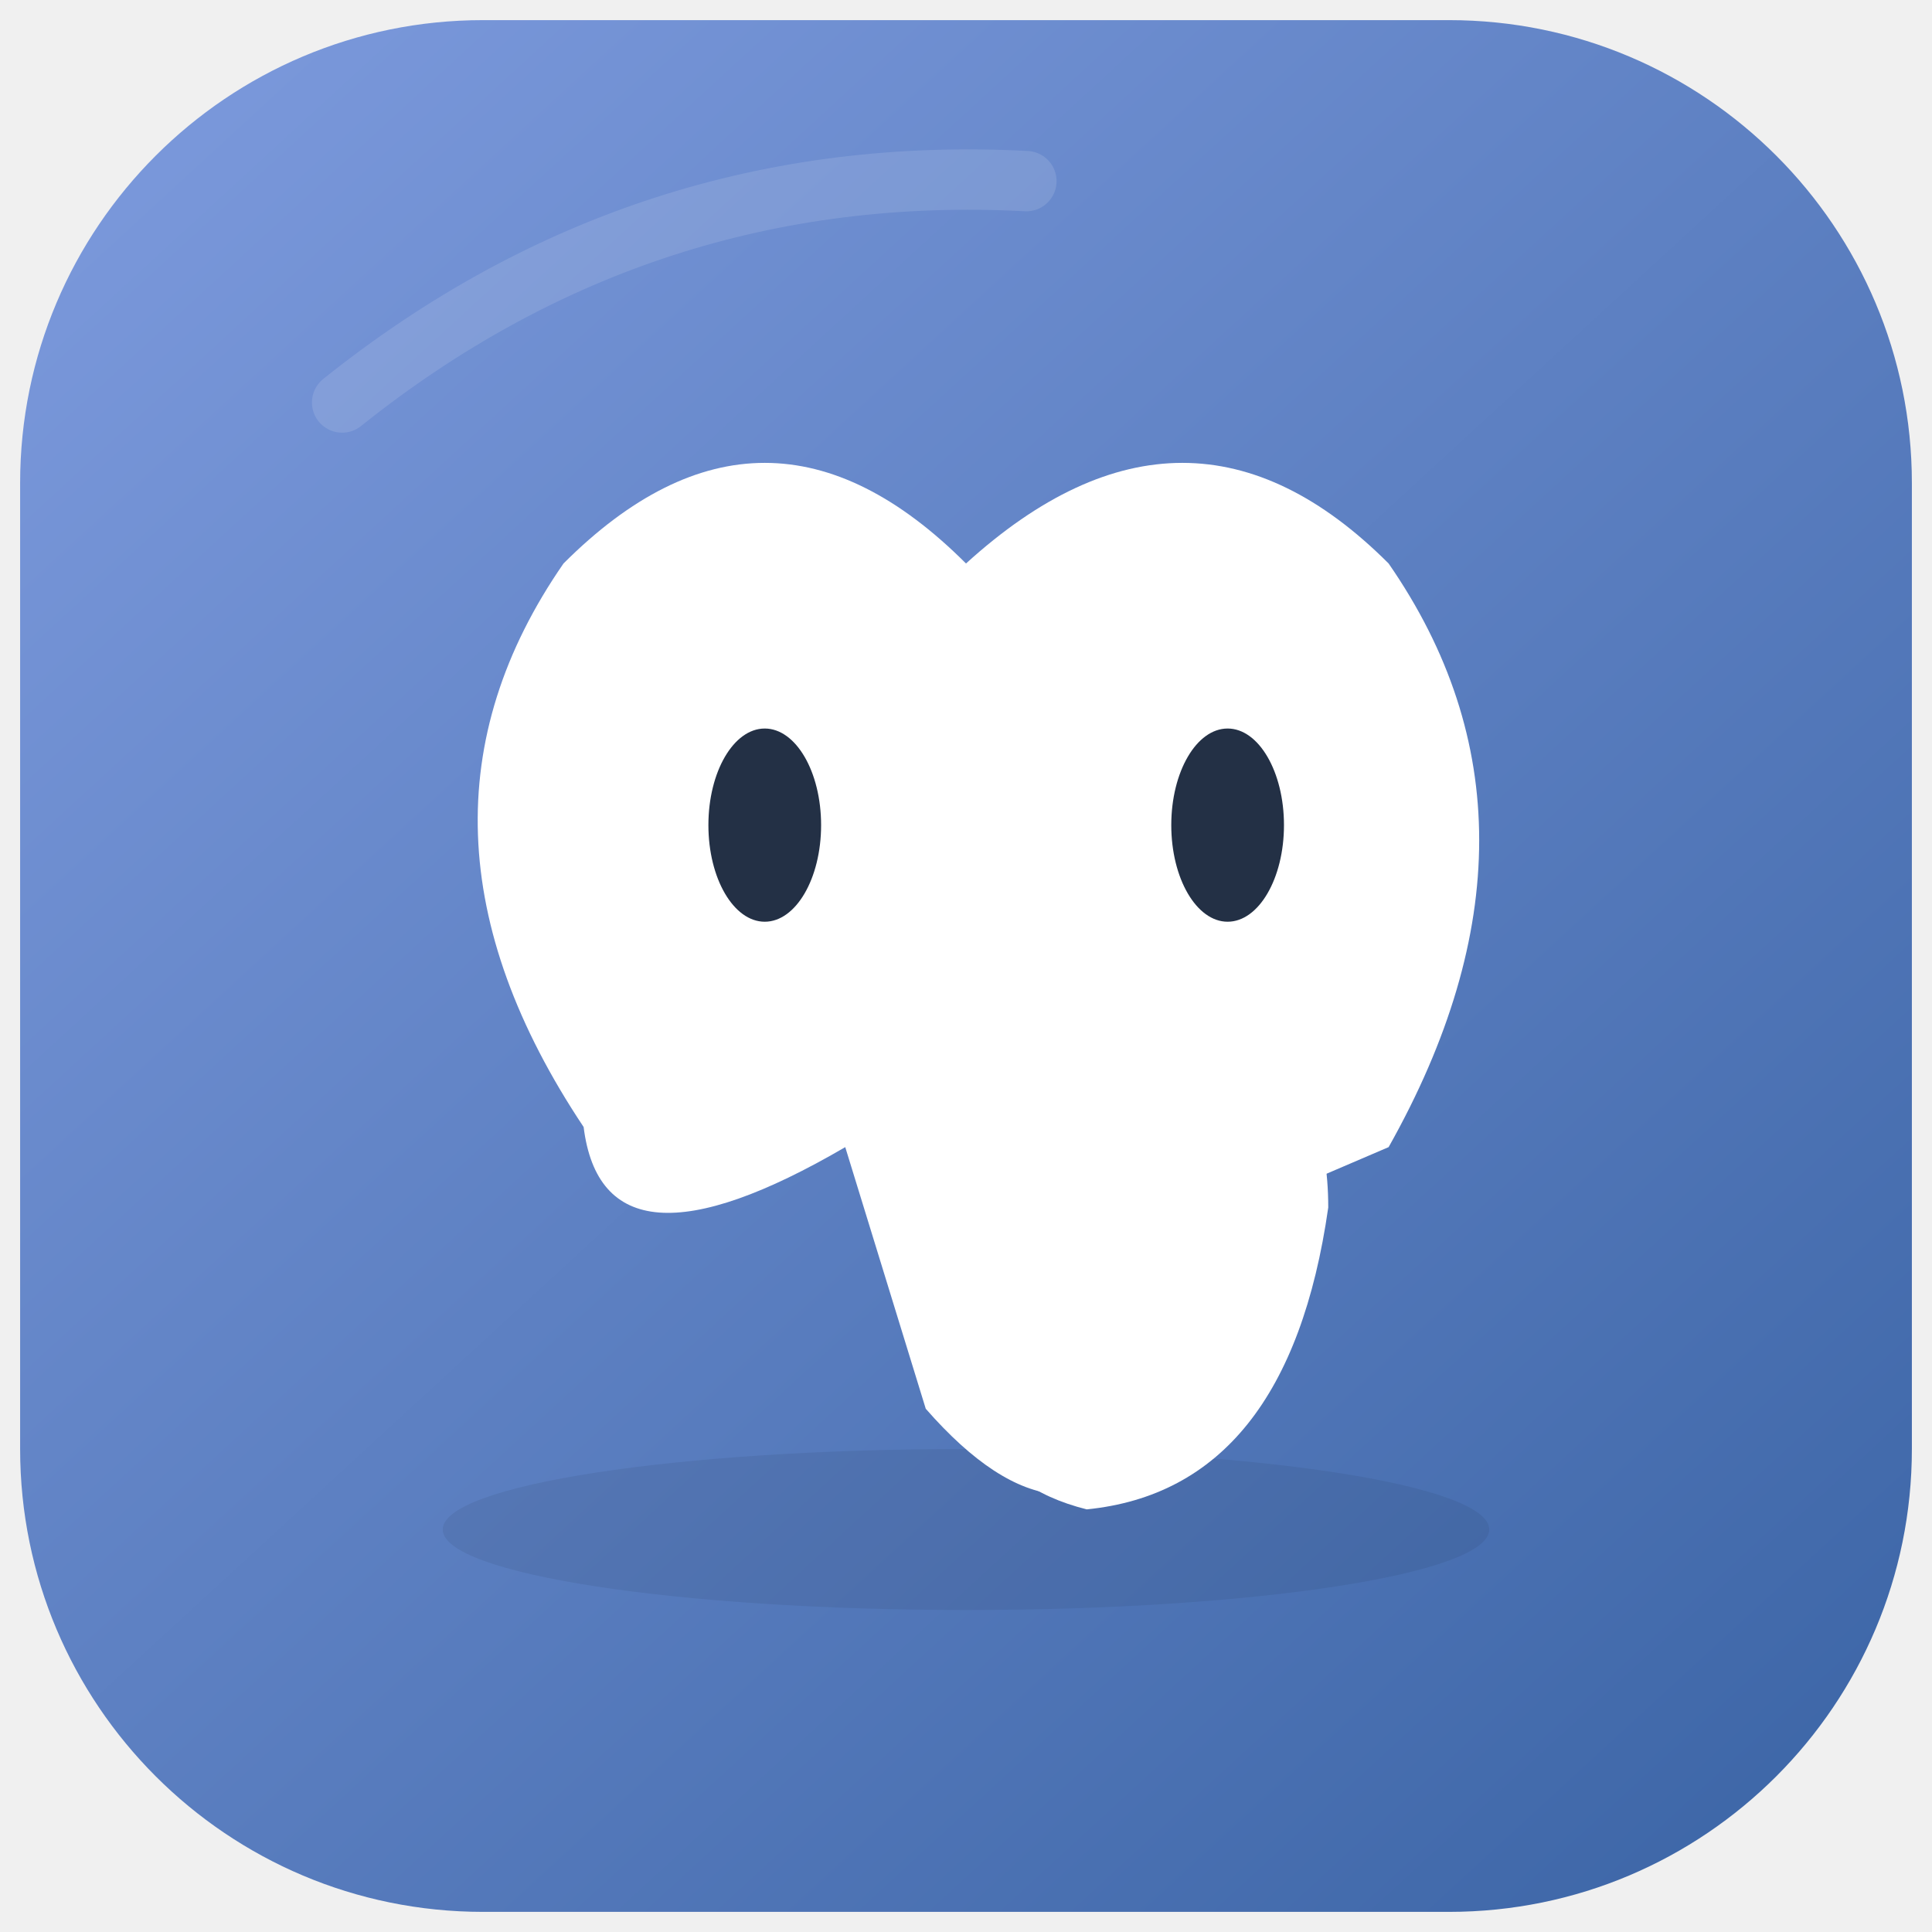
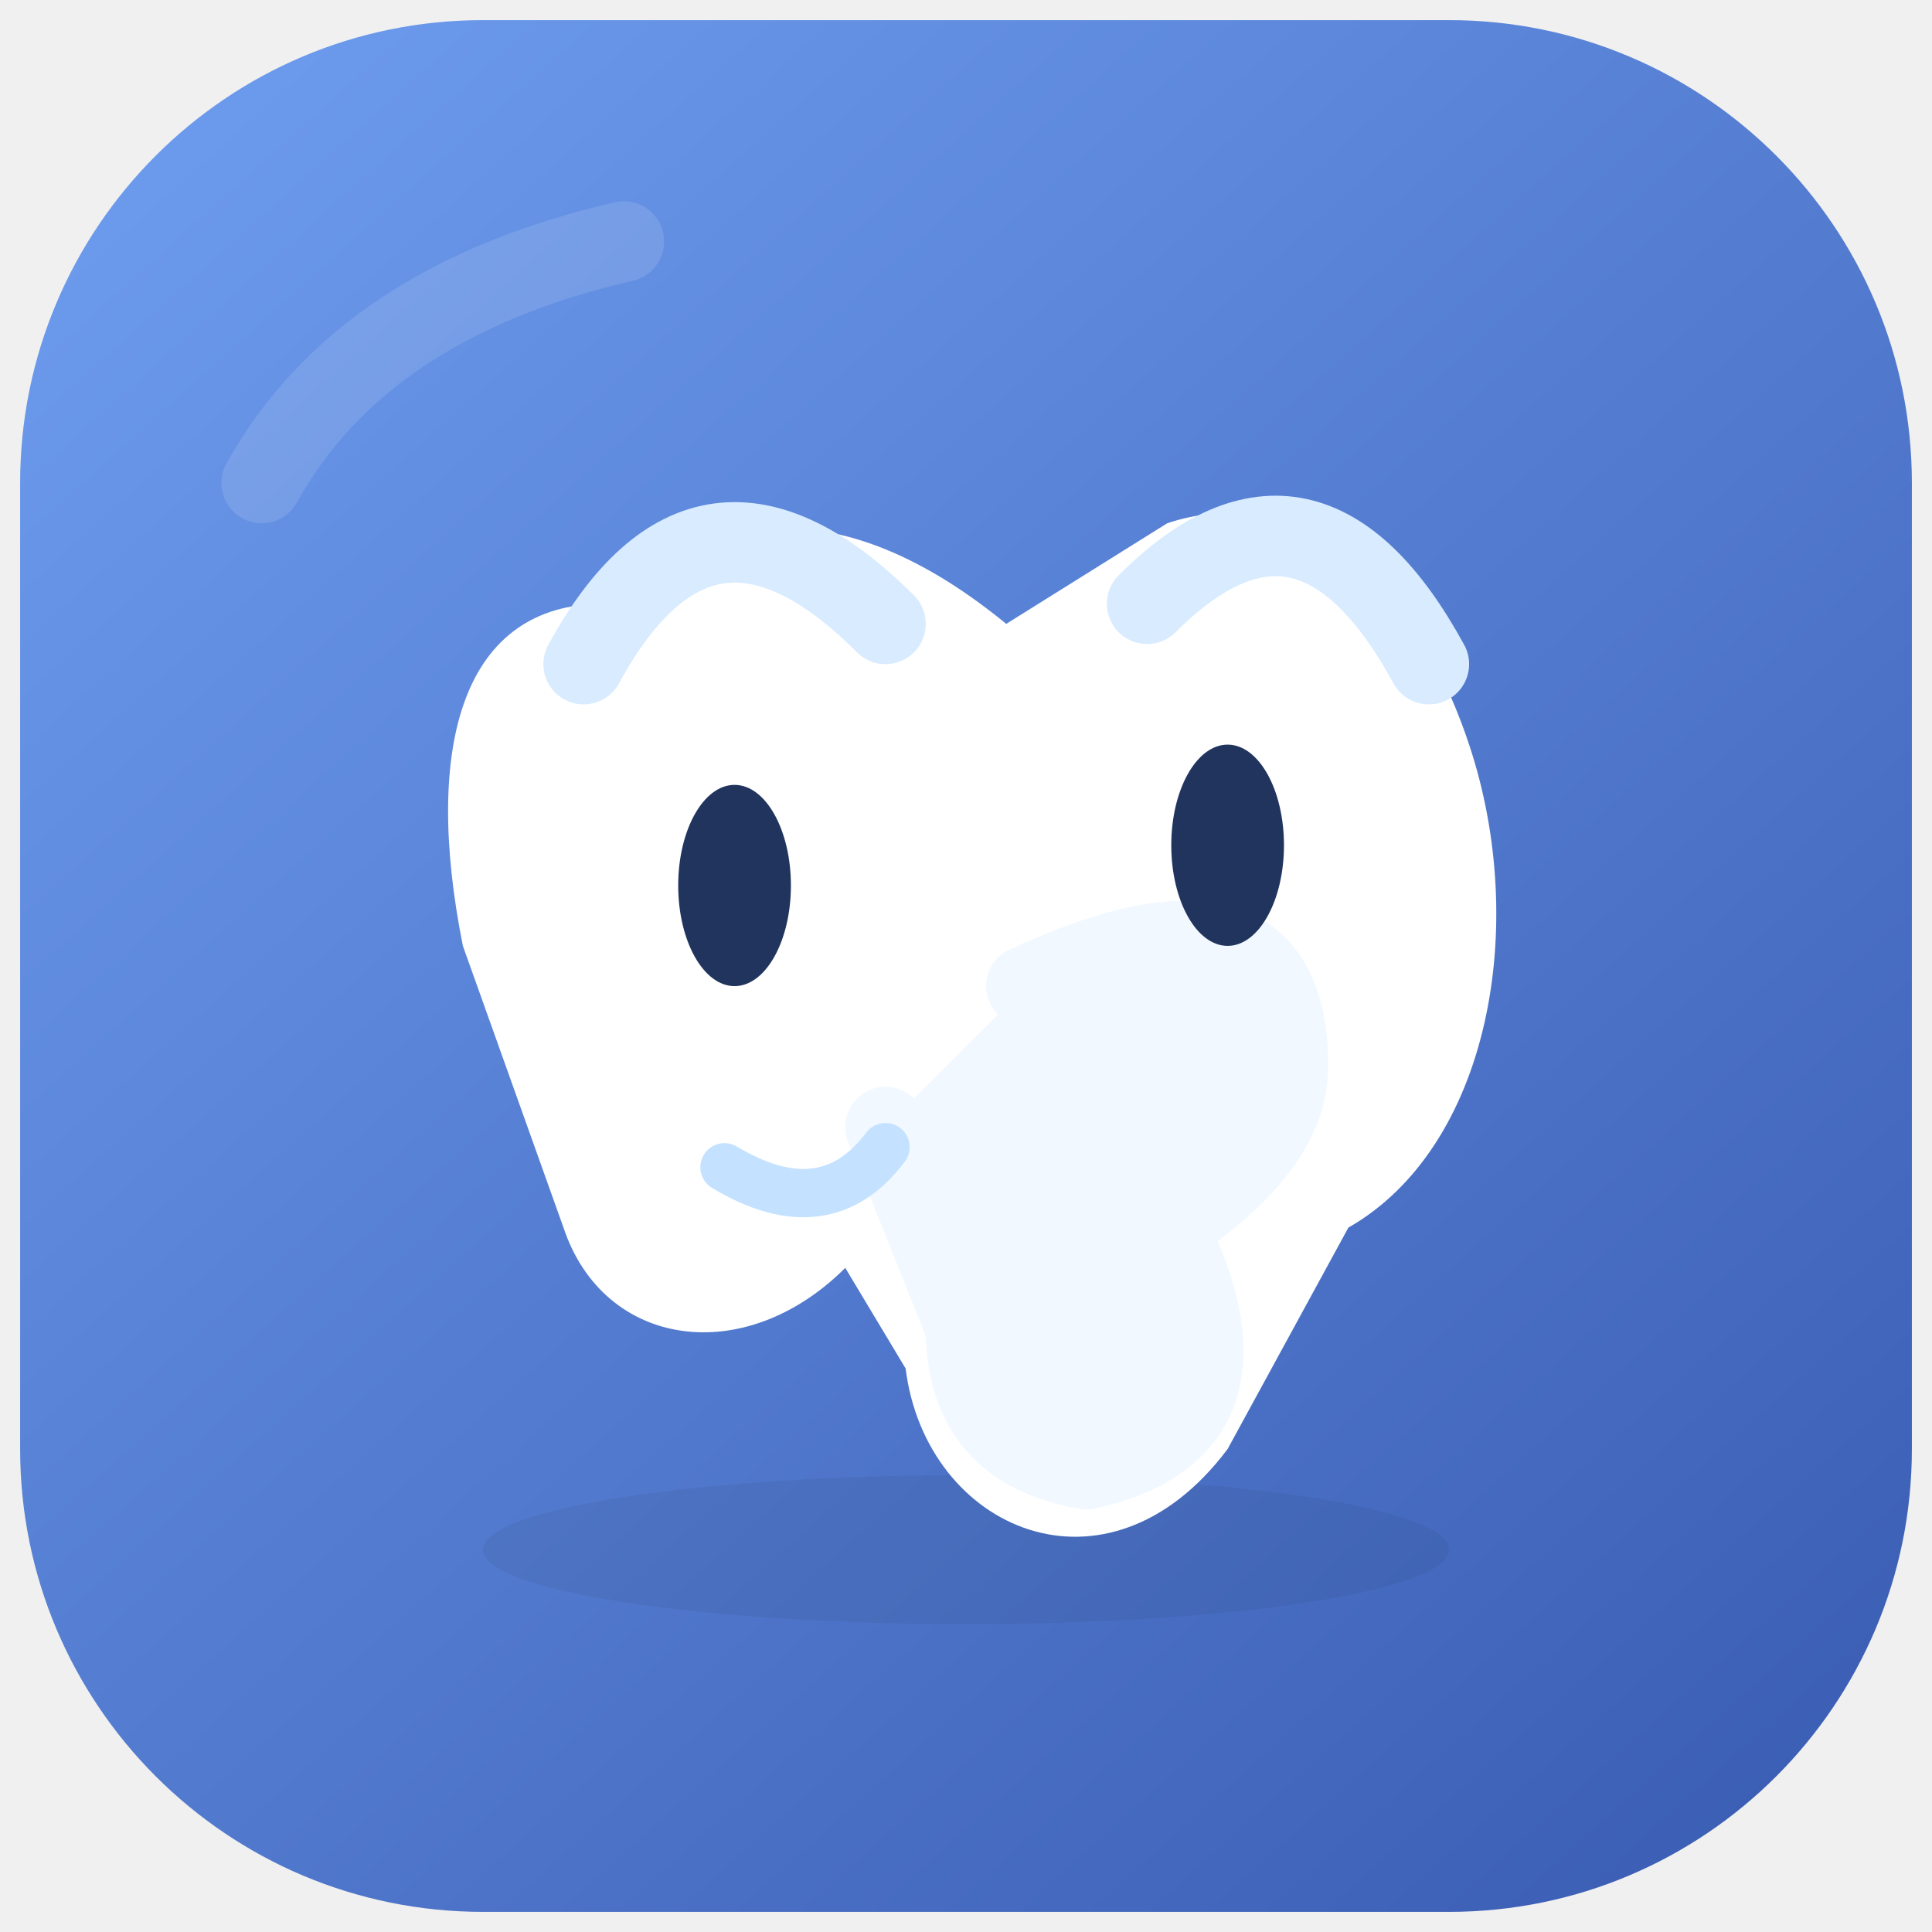
- <svg xmlns="http://www.w3.org/2000/svg" viewBox="0 0 96 96" width="128" height="128" role="img" aria-labelledby="title">
+ <svg xmlns="http://www.w3.org/2000/svg" width="128" height="128" viewBox="0 0 96 96" role="img" aria-labelledby="title">
  <defs>
-     <linearGradient id="tile" x1="0" y1="0" x2="0.92" y2="1">
-       <stop stop-color="#7e9bde" />
-       <stop offset="1" stop-color="#3d66a7" />
+     <linearGradient id="tile" x1="0" y1="0" x2="0.9" y2="1">
+       <stop stop-color="#6F9EF0" />
+       <stop offset="1" stop-color="#3B5EB4" />
    </linearGradient>
  </defs>
  <rect x="1" y="1" width="94" height="94" rx="23" fill="url(#tile)" />
-   <path d="M17 20Q32 8 51 9" stroke="#fff" stroke-width="3" opacity=".12" fill="none" stroke-linecap="round" />
-   <ellipse cx="48" cy="76" rx="26" ry="4" fill="#152136" opacity=".09" />
-   <g stroke-linecap="round" stroke-linejoin="round">
-     <path d="M29 56Q19 41 28 28 38 18 48 28 59 18 69 28 78 41 69 57L62 60 58 71Q53 78 46 70L42 57Q30 64 29 56Z" fill="#fff" />
-     <path d="M53 52Q66 49 66 60 64 74 54 75 46 73 49 63Z" fill="#fff" />
-     <ellipse cx="38" cy="41" rx="2.8" ry="4.8" fill="#233045" />
-     <ellipse cx="61" cy="41" rx="2.8" ry="4.8" fill="#233045" />
+   <path d="M13 24Q18 15 31 12" fill="none" stroke="#FFF" stroke-width="4" stroke-linecap="round" opacity=".12" />
+   <ellipse cx="48" cy="77" rx="24" ry="3.7" fill="#182335" opacity=".075" />
+   <g stroke-linejoin="round" stroke-linecap="round">
+     <path d="M30 30C23 30 21 37 23 47L28 61C30 67 37 68 42 63L45 68C46 76 55 80 61 72L67 61C74 57 76 46 73 37 70 28 64 24 58 26L50 31Q39 22 30 30Z" fill="#FFF" />
+     <path d="M29 33Q35 22 44 31M57 30Q65 22 71 33" stroke="#D8EBFF" stroke-width="4" fill="none" stroke-linecap="round" />
+     <path d="M51 49Q64 43 64 53 64 57 58 61 63 71 54 73 48 72 48 66L44 56" fill="#F1F8FF" stroke="#F1F8FF" stroke-width="4" stroke-linecap="round" stroke-linejoin="round" />
+     <ellipse cx="36.5" cy="44" rx="2.8" ry="5" fill="#20345D" />
+     <ellipse cx="61" cy="42" rx="2.8" ry="5" fill="#20345D" />
+     <path d="M36 58Q41 61 44 57" stroke="#C4E2FF" stroke-width="2.4" fill="none" stroke-linecap="round" />
  </g>
</svg>
